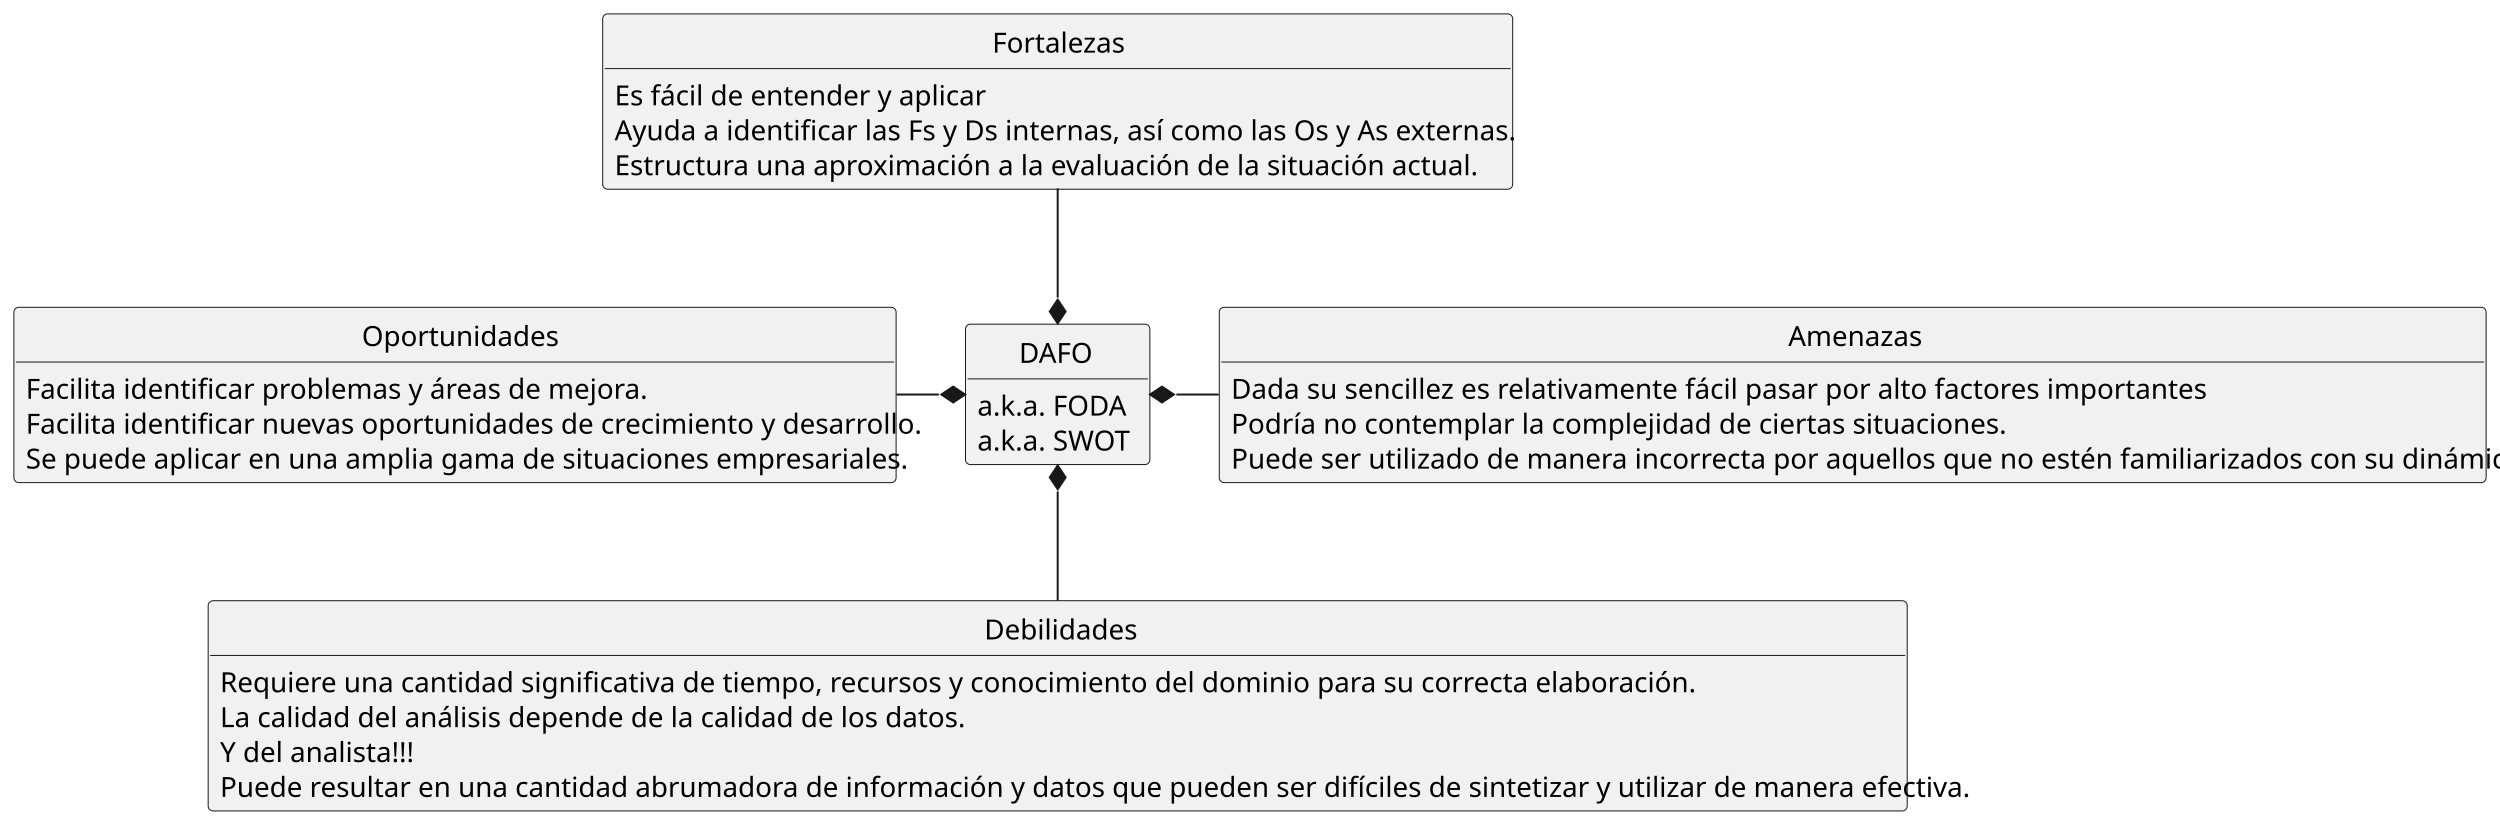
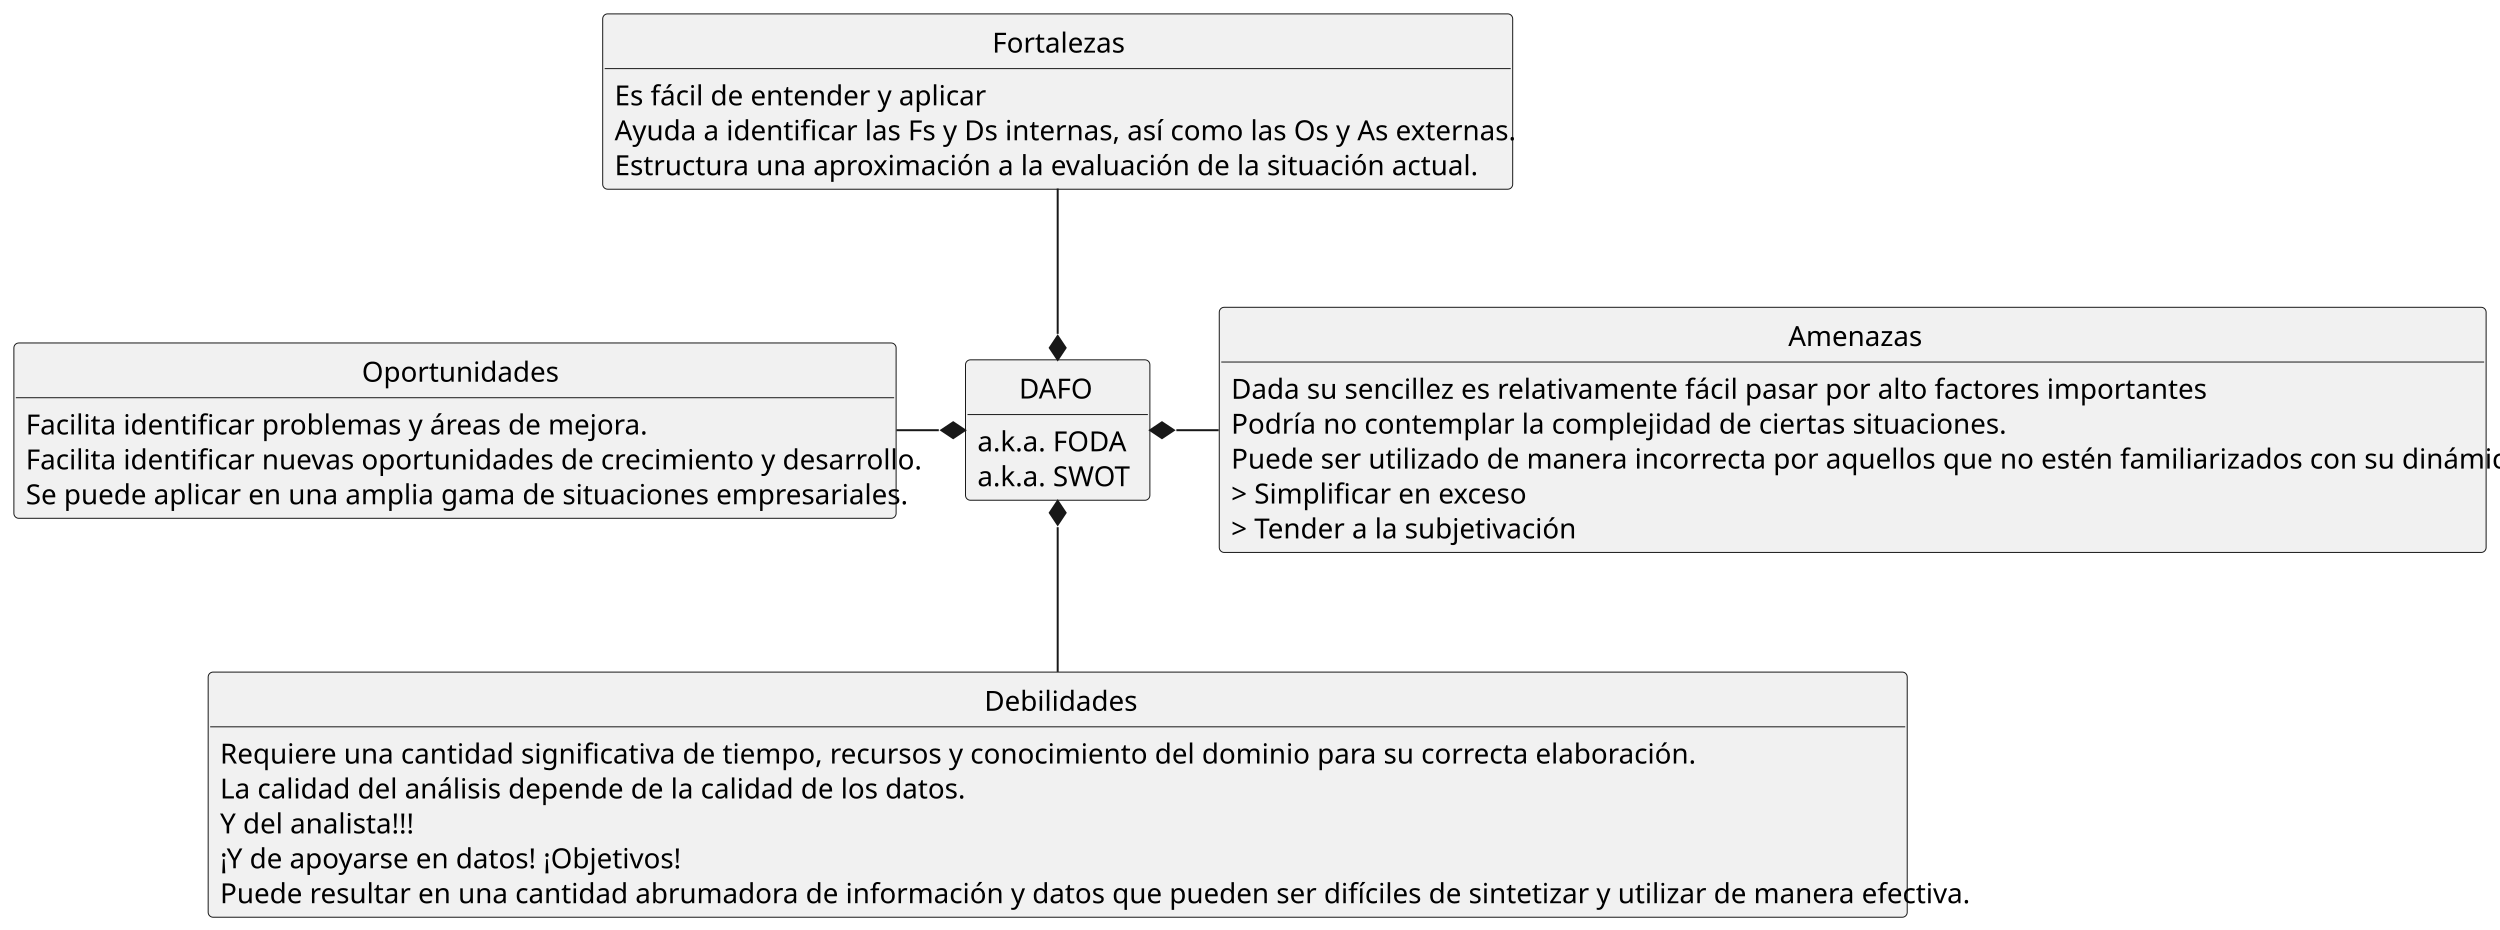
- <svg xmlns="http://www.w3.org/2000/svg" contentStyleType="text/css" height="416px" preserveAspectRatio="none" style="width:1261px;height:416px;background:#FFFFFF;" version="1.1" viewBox="0 0 1261 416" width="1261px" zoomAndPan="magnify">
+ <svg xmlns="http://www.w3.org/2000/svg" contentStyleType="text/css" height="469px" preserveAspectRatio="none" style="width:1261px;height:469px;background:#FFFFFF;" version="1.1" viewBox="0 0 1261 469" width="1261px" zoomAndPan="magnify">
  <defs />
  <g>
    <g id="elem_DAFO">
-       <rect codeLine="1" fill="#F1F1F1" height="70.828" id="DAFO" rx="2.5" ry="2.5" style="stroke:#181818;stroke-width:0.5;" width="93" x="487" y="163.5" />
-       <text fill="#000000" font-family="sans-serif" font-size="14" lengthAdjust="spacing" textLength="39" x="514" y="183.033">DAFO</text>
-       <line style="stroke:#181818;stroke-width:0.5;" x1="488" x2="579" y1="191.109" y2="191.109" />
-       <text fill="#000000" font-family="sans-serif" font-size="14" lengthAdjust="spacing" textLength="78" x="493" y="209.643">a.k.a. FODA</text>
-       <text fill="#000000" font-family="sans-serif" font-size="14" lengthAdjust="spacing" textLength="81" x="493" y="227.252">a.k.a. SWOT</text>
+       <rect codeLine="1" fill="#F1F1F1" height="70.828" id="DAFO" rx="2.5" ry="2.5" style="stroke:#181818;stroke-width:0.5;" width="93" x="487" y="181.5" />
+       <text fill="#000000" font-family="sans-serif" font-size="14" lengthAdjust="spacing" textLength="39" x="514" y="201.033">DAFO</text>
+       <line style="stroke:#181818;stroke-width:0.5;" x1="488" x2="579" y1="209.109" y2="209.109" />
+       <text fill="#000000" font-family="sans-serif" font-size="14" lengthAdjust="spacing" textLength="78" x="493" y="227.643">a.k.a. FODA</text>
+       <text fill="#000000" font-family="sans-serif" font-size="14" lengthAdjust="spacing" textLength="81" x="493" y="245.252">a.k.a. SWOT</text>
    </g>
    <g id="elem_Fortalezas">
      <rect codeLine="6" fill="#F1F1F1" height="88.438" id="Fortalezas" rx="2.5" ry="2.5" style="stroke:#181818;stroke-width:0.5;" width="459" x="304" y="7" />
      <text fill="#000000" font-family="sans-serif" font-size="14" lengthAdjust="spacing" textLength="66" x="500.5" y="26.533">Fortalezas</text>
      <line style="stroke:#181818;stroke-width:0.5;" x1="305" x2="762" y1="34.609" y2="34.609" />
      <text fill="#000000" font-family="sans-serif" font-size="14" lengthAdjust="spacing" textLength="183" x="310" y="53.143">Es fácil de entender y aplicar</text>
      <text fill="#000000" font-family="sans-serif" font-size="14" lengthAdjust="spacing" textLength="447" x="310" y="70.752">Ayuda a identificar las Fs y Ds internas, así como las Os y As externas.</text>
      <text fill="#000000" font-family="sans-serif" font-size="14" lengthAdjust="spacing" textLength="420" x="310" y="88.361">Estructura una aproximación a la evaluación de la situación actual.</text>
    </g>
    <g id="elem_Oportunidades">
-       <rect codeLine="12" fill="#F1F1F1" height="88.438" id="Oportunidades" rx="2.5" ry="2.5" style="stroke:#181818;stroke-width:0.5;" width="445" x="7" y="155" />
-       <text fill="#000000" font-family="sans-serif" font-size="14" lengthAdjust="spacing" textLength="94" x="182.5" y="174.533">Oportunidades</text>
-       <line style="stroke:#181818;stroke-width:0.5;" x1="8" x2="451" y1="182.609" y2="182.609" />
-       <text fill="#000000" font-family="sans-serif" font-size="14" lengthAdjust="spacing" textLength="302" x="13" y="201.143">Facilita identificar problemas y áreas de mejora.</text>
-       <text fill="#000000" font-family="sans-serif" font-size="14" lengthAdjust="spacing" textLength="433" x="13" y="218.752">Facilita identificar nuevas oportunidades de crecimiento y desarrollo.</text>
-       <text fill="#000000" font-family="sans-serif" font-size="14" lengthAdjust="spacing" textLength="431" x="13" y="236.361">Se puede aplicar en una amplia gama de situaciones empresariales.</text>
+       <rect codeLine="12" fill="#F1F1F1" height="88.438" id="Oportunidades" rx="2.5" ry="2.5" style="stroke:#181818;stroke-width:0.5;" width="445" x="7" y="173" />
+       <text fill="#000000" font-family="sans-serif" font-size="14" lengthAdjust="spacing" textLength="94" x="182.5" y="192.533">Oportunidades</text>
+       <line style="stroke:#181818;stroke-width:0.5;" x1="8" x2="451" y1="200.609" y2="200.609" />
+       <text fill="#000000" font-family="sans-serif" font-size="14" lengthAdjust="spacing" textLength="302" x="13" y="219.143">Facilita identificar problemas y áreas de mejora.</text>
+       <text fill="#000000" font-family="sans-serif" font-size="14" lengthAdjust="spacing" textLength="433" x="13" y="236.752">Facilita identificar nuevas oportunidades de crecimiento y desarrollo.</text>
+       <text fill="#000000" font-family="sans-serif" font-size="14" lengthAdjust="spacing" textLength="431" x="13" y="254.361">Se puede aplicar en una amplia gama de situaciones empresariales.</text>
    </g>
    <g id="elem_Debilidades">
-       <rect codeLine="18" fill="#F1F1F1" height="106.047" id="Debilidades" rx="2.5" ry="2.5" style="stroke:#181818;stroke-width:0.5;" width="857" x="105" y="303" />
-       <text fill="#000000" font-family="sans-serif" font-size="14" lengthAdjust="spacing" textLength="74" x="496.5" y="322.533">Debilidades</text>
-       <line style="stroke:#181818;stroke-width:0.5;" x1="106" x2="961" y1="330.609" y2="330.609" />
-       <text fill="#000000" font-family="sans-serif" font-size="14" lengthAdjust="spacing" textLength="714" x="111" y="349.143">Requiere una cantidad significativa de tiempo, recursos y conocimiento del dominio para su correcta elaboración.</text>
-       <text fill="#000000" font-family="sans-serif" font-size="14" lengthAdjust="spacing" textLength="368" x="111" y="366.752">La calidad del análisis depende de la calidad de los datos.</text>
-       <text fill="#000000" font-family="sans-serif" font-size="14" lengthAdjust="spacing" textLength="100" x="111" y="384.361">Y del analista!!!</text>
-       <text fill="#000000" font-family="sans-serif" font-size="14" lengthAdjust="spacing" textLength="845" x="111" y="401.971">Puede resultar en una cantidad abrumadora de información y datos que pueden ser difíciles de sintetizar y utilizar de manera efectiva.</text>
+       <rect codeLine="18" fill="#F1F1F1" height="123.656" id="Debilidades" rx="2.5" ry="2.5" style="stroke:#181818;stroke-width:0.5;" width="857" x="105" y="339" />
+       <text fill="#000000" font-family="sans-serif" font-size="14" lengthAdjust="spacing" textLength="74" x="496.5" y="358.533">Debilidades</text>
+       <line style="stroke:#181818;stroke-width:0.5;" x1="106" x2="961" y1="366.609" y2="366.609" />
+       <text fill="#000000" font-family="sans-serif" font-size="14" lengthAdjust="spacing" textLength="714" x="111" y="385.143">Requiere una cantidad significativa de tiempo, recursos y conocimiento del dominio para su correcta elaboración.</text>
+       <text fill="#000000" font-family="sans-serif" font-size="14" lengthAdjust="spacing" textLength="368" x="111" y="402.752">La calidad del análisis depende de la calidad de los datos.</text>
+       <text fill="#000000" font-family="sans-serif" font-size="14" lengthAdjust="spacing" textLength="100" x="111" y="420.361">Y del analista!!!</text>
+       <text fill="#000000" font-family="sans-serif" font-size="14" lengthAdjust="spacing" textLength="234" x="111" y="437.971">¡Y de apoyarse en datos! ¡Objetivos!</text>
+       <text fill="#000000" font-family="sans-serif" font-size="14" lengthAdjust="spacing" textLength="845" x="111" y="455.58">Puede resultar en una cantidad abrumadora de información y datos que pueden ser difíciles de sintetizar y utilizar de manera efectiva.</text>
    </g>
    <g id="elem_Amenazas">
-       <rect codeLine="25" fill="#F1F1F1" height="88.438" id="Amenazas" rx="2.5" ry="2.5" style="stroke:#181818;stroke-width:0.5;" width="639" x="615" y="155" />
+       <rect codeLine="26" fill="#F1F1F1" height="123.656" id="Amenazas" rx="2.5" ry="2.5" style="stroke:#181818;stroke-width:0.5;" width="639" x="615" y="155" />
      <text fill="#000000" font-family="sans-serif" font-size="14" lengthAdjust="spacing" textLength="65" x="902" y="174.533">Amenazas</text>
      <line style="stroke:#181818;stroke-width:0.5;" x1="616" x2="1253" y1="182.609" y2="182.609" />
      <text fill="#000000" font-family="sans-serif" font-size="14" lengthAdjust="spacing" textLength="472" x="621" y="201.143">Dada su sencillez es relativamente fácil pasar por alto factores importantes</text>
      <text fill="#000000" font-family="sans-serif" font-size="14" lengthAdjust="spacing" textLength="374" x="621" y="218.752">Podría no contemplar la complejidad de ciertas situaciones.</text>
-       <text fill="#000000" font-family="sans-serif" font-size="14" lengthAdjust="spacing" textLength="627" x="621" y="236.361">Puede ser utilizado de manera incorrecta por aquellos que no estén familiarizados con su dinámica.</text>
+       <text fill="#000000" font-family="sans-serif" font-size="14" lengthAdjust="spacing" textLength="627" x="621" y="236.361">Puede ser utilizado de manera incorrecta por aquellos que no estén familiarizados con su dinámica:</text>
+       <text fill="#000000" font-family="sans-serif" font-size="14" lengthAdjust="spacing" textLength="144" x="621" y="253.971">&gt; Simplificar en exceso</text>
+       <text fill="#000000" font-family="sans-serif" font-size="14" lengthAdjust="spacing" textLength="171" x="621" y="271.58">&gt; Tender a la subjetivación</text>
    </g>
    <g id="link_Fortalezas_DAFO">
-       <path codeLine="31" d="M533.5,95.02 C533.5,112.31 533.5,132.32 533.5,150.08 " fill="none" id="Fortalezas-to-DAFO" style="stroke:#181818;stroke-width:1.0;" />
-       <polygon fill="#181818" points="533.5,163.13,537.5,157.13,533.5,151.13,529.5,157.13,533.5,163.13" style="stroke:#181818;stroke-width:1.0;" />
+       <path codeLine="34" d="M533.5,95.09 C533.5,117.62 533.5,145.25 533.5,168.41 " fill="none" id="Fortalezas-to-DAFO" style="stroke:#181818;stroke-width:1.0;" />
+       <polygon fill="#181818" points="533.5,181.46,537.5,175.46,533.5,169.46,529.5,175.46,533.5,181.46" style="stroke:#181818;stroke-width:1.0;" />
    </g>
    <g id="link_Oportunidades_DAFO">
-       <path codeLine="32" d="M452.16,199 C459.28,199 466.41,199 473.53,199 " fill="none" id="Oportunidades-to-DAFO" style="stroke:#181818;stroke-width:1.0;" />
-       <polygon fill="#181818" points="486.79,199,480.79,195,474.79,199,480.79,203,486.79,199" style="stroke:#181818;stroke-width:1.0;" />
+       <path codeLine="35" d="M452.16,217 C459.28,217 466.41,217 473.53,217 " fill="none" id="Oportunidades-to-DAFO" style="stroke:#181818;stroke-width:1.0;" />
+       <polygon fill="#181818" points="486.79,217,480.79,213,474.79,217,480.79,221,486.79,217" style="stroke:#181818;stroke-width:1.0;" />
    </g>
    <g id="link_DAFO_Debilidades">
-       <path codeLine="33" d="M533.5,247.9 C533.5,265.35 533.5,285.16 533.5,302.96 " fill="none" id="DAFO-backto-Debilidades" style="stroke:#181818;stroke-width:1.0;" />
-       <polygon fill="#181818" points="533.5,234.79,529.507,240.794,533.513,246.79,537.507,240.786,533.5,234.79" style="stroke:#181818;stroke-width:1.0;" />
+       <path codeLine="36" d="M533.5,265.93 C533.5,288.28 533.5,315.14 533.5,338.93 " fill="none" id="DAFO-backto-Debilidades" style="stroke:#181818;stroke-width:1.0;" />
+       <polygon fill="#181818" points="533.5,252.66,529.5,258.66,533.5,264.66,537.5,258.66,533.5,252.66" style="stroke:#181818;stroke-width:1.0;" />
    </g>
    <g id="link_DAFO_Amenazas">
-       <path codeLine="34" d="M593.35,199 C600.47,199 607.59,199 614.71,199 " fill="none" id="DAFO-backto-Amenazas" style="stroke:#181818;stroke-width:1.0;" />
-       <polygon fill="#181818" points="580.1,199,586.1,203,592.1,199,586.1,195,580.1,199" style="stroke:#181818;stroke-width:1.0;" />
+       <path codeLine="37" d="M593.35,217 C600.47,217 607.59,217 614.71,217 " fill="none" id="DAFO-backto-Amenazas" style="stroke:#181818;stroke-width:1.0;" />
+       <polygon fill="#181818" points="580.1,217,586.1,221,592.1,217,586.1,213,580.1,217" style="stroke:#181818;stroke-width:1.0;" />
    </g>
  </g>
</svg>
